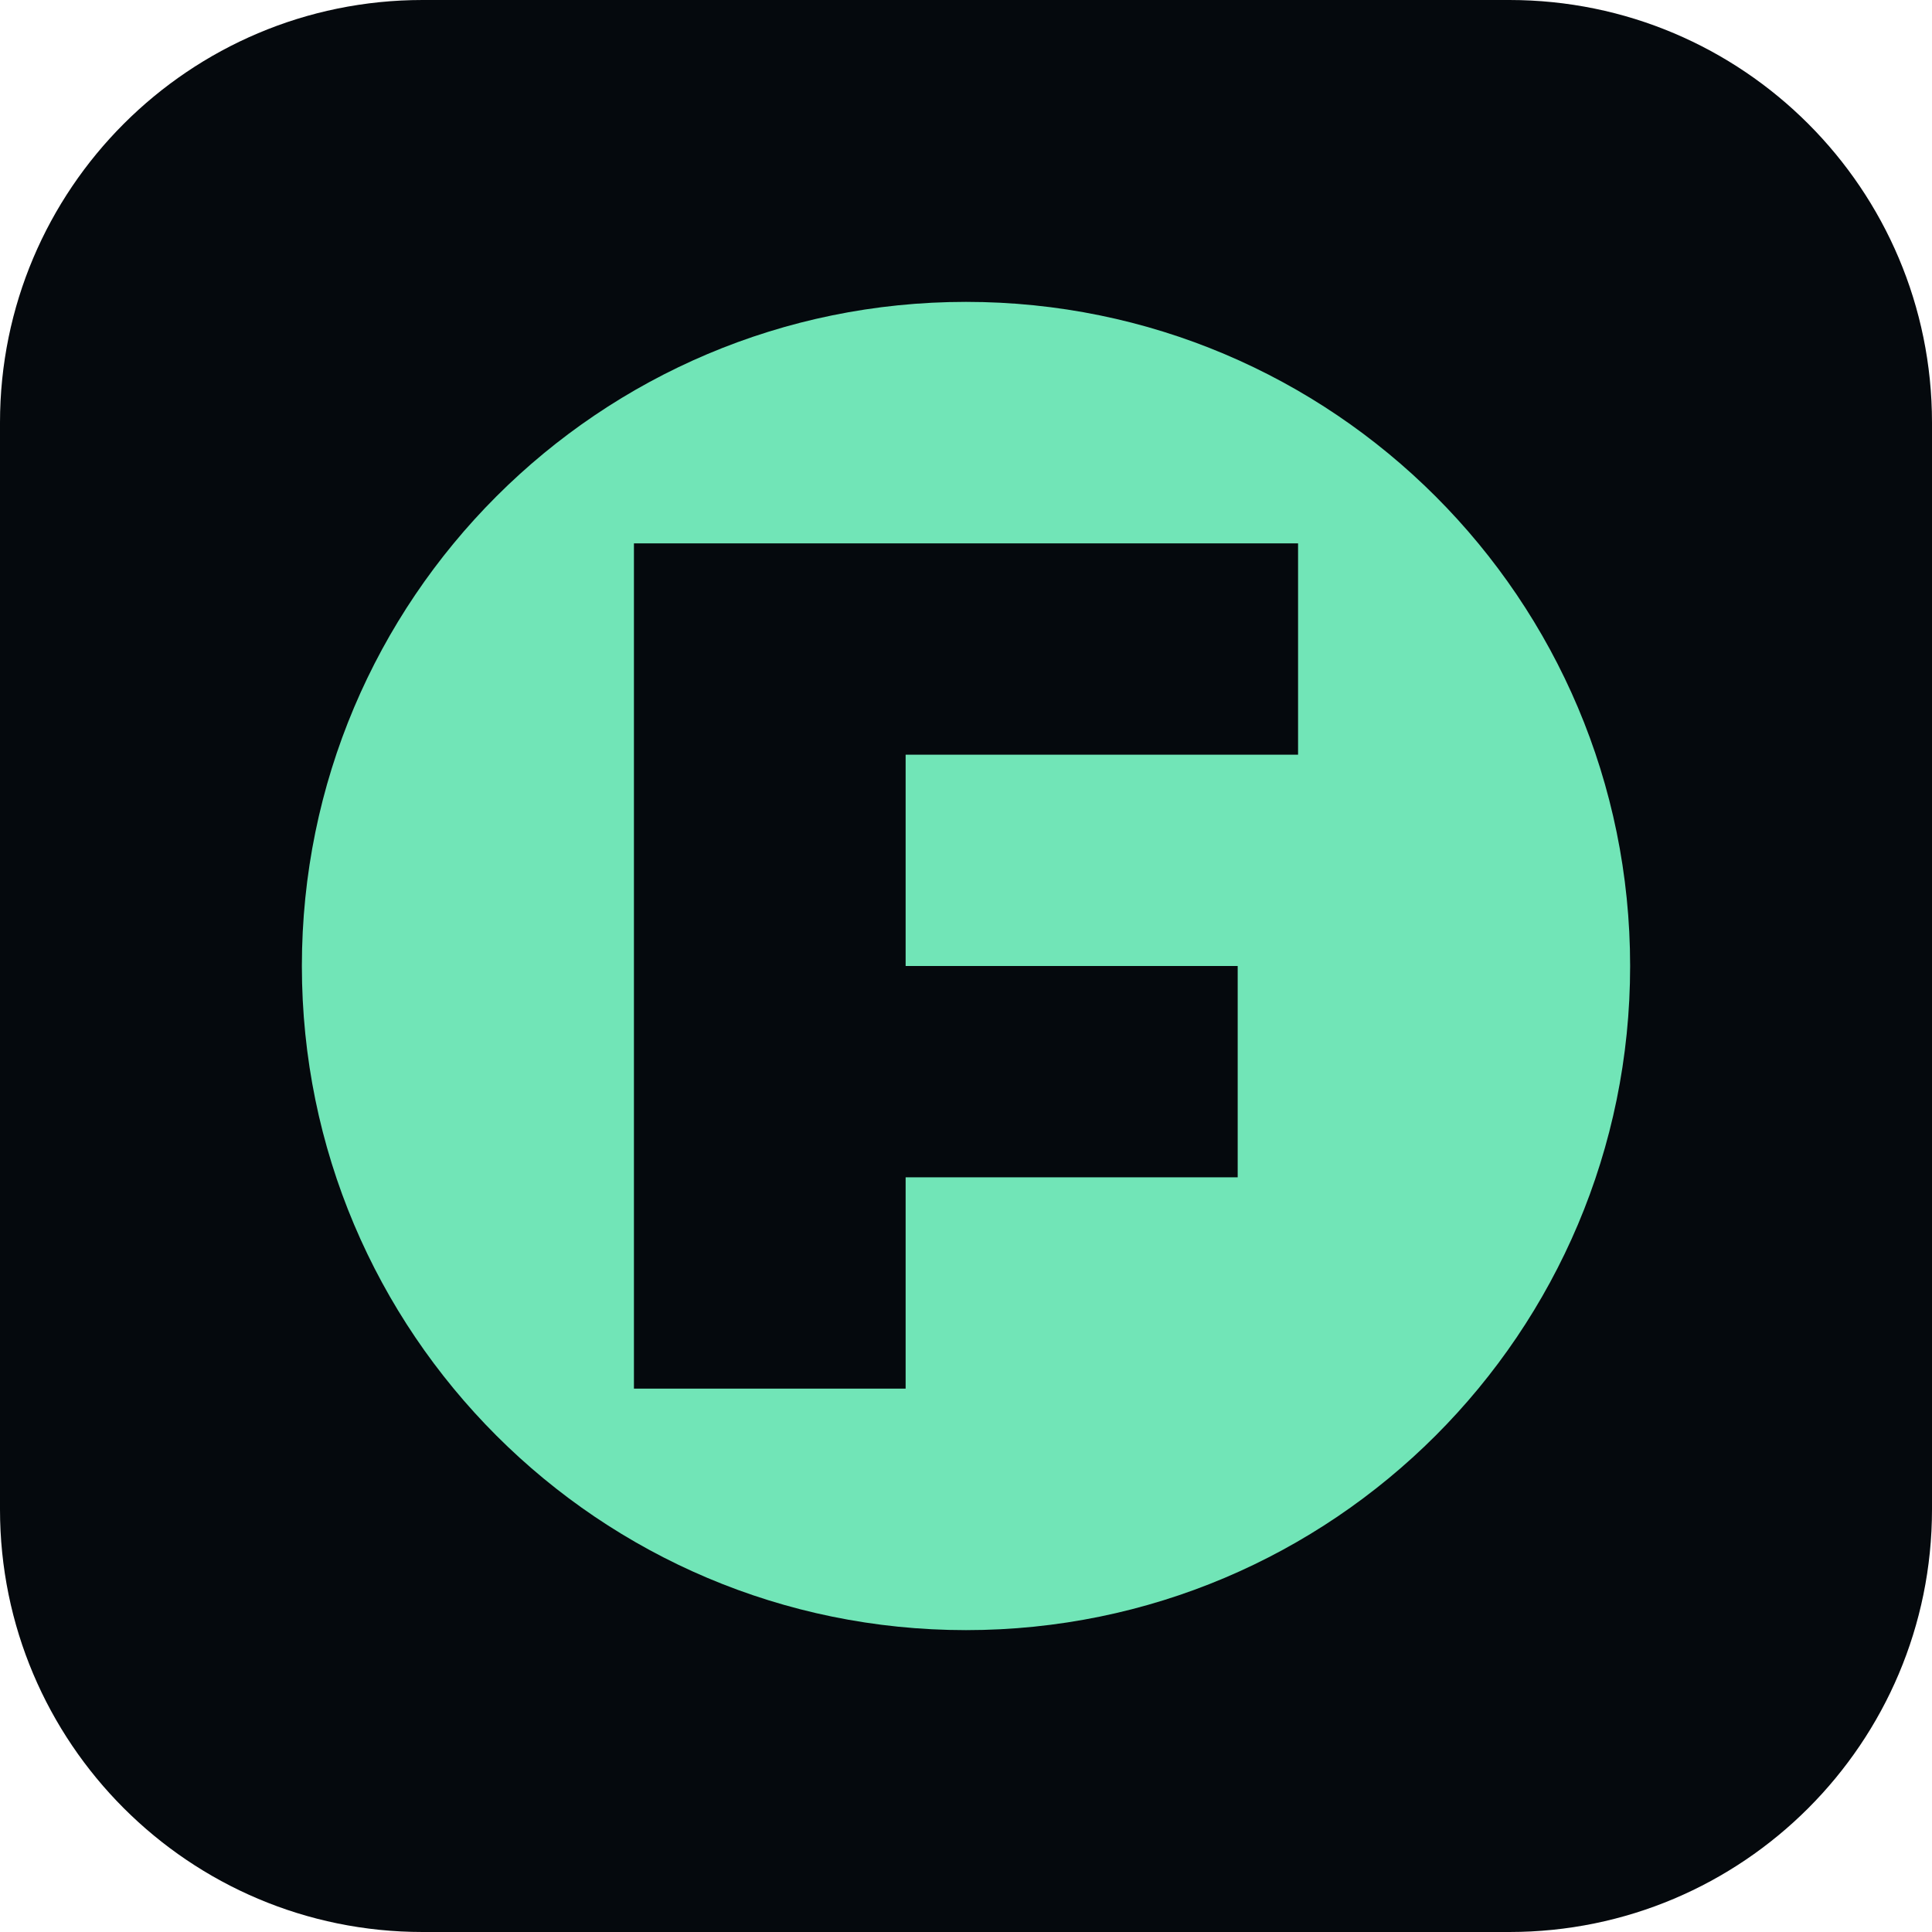
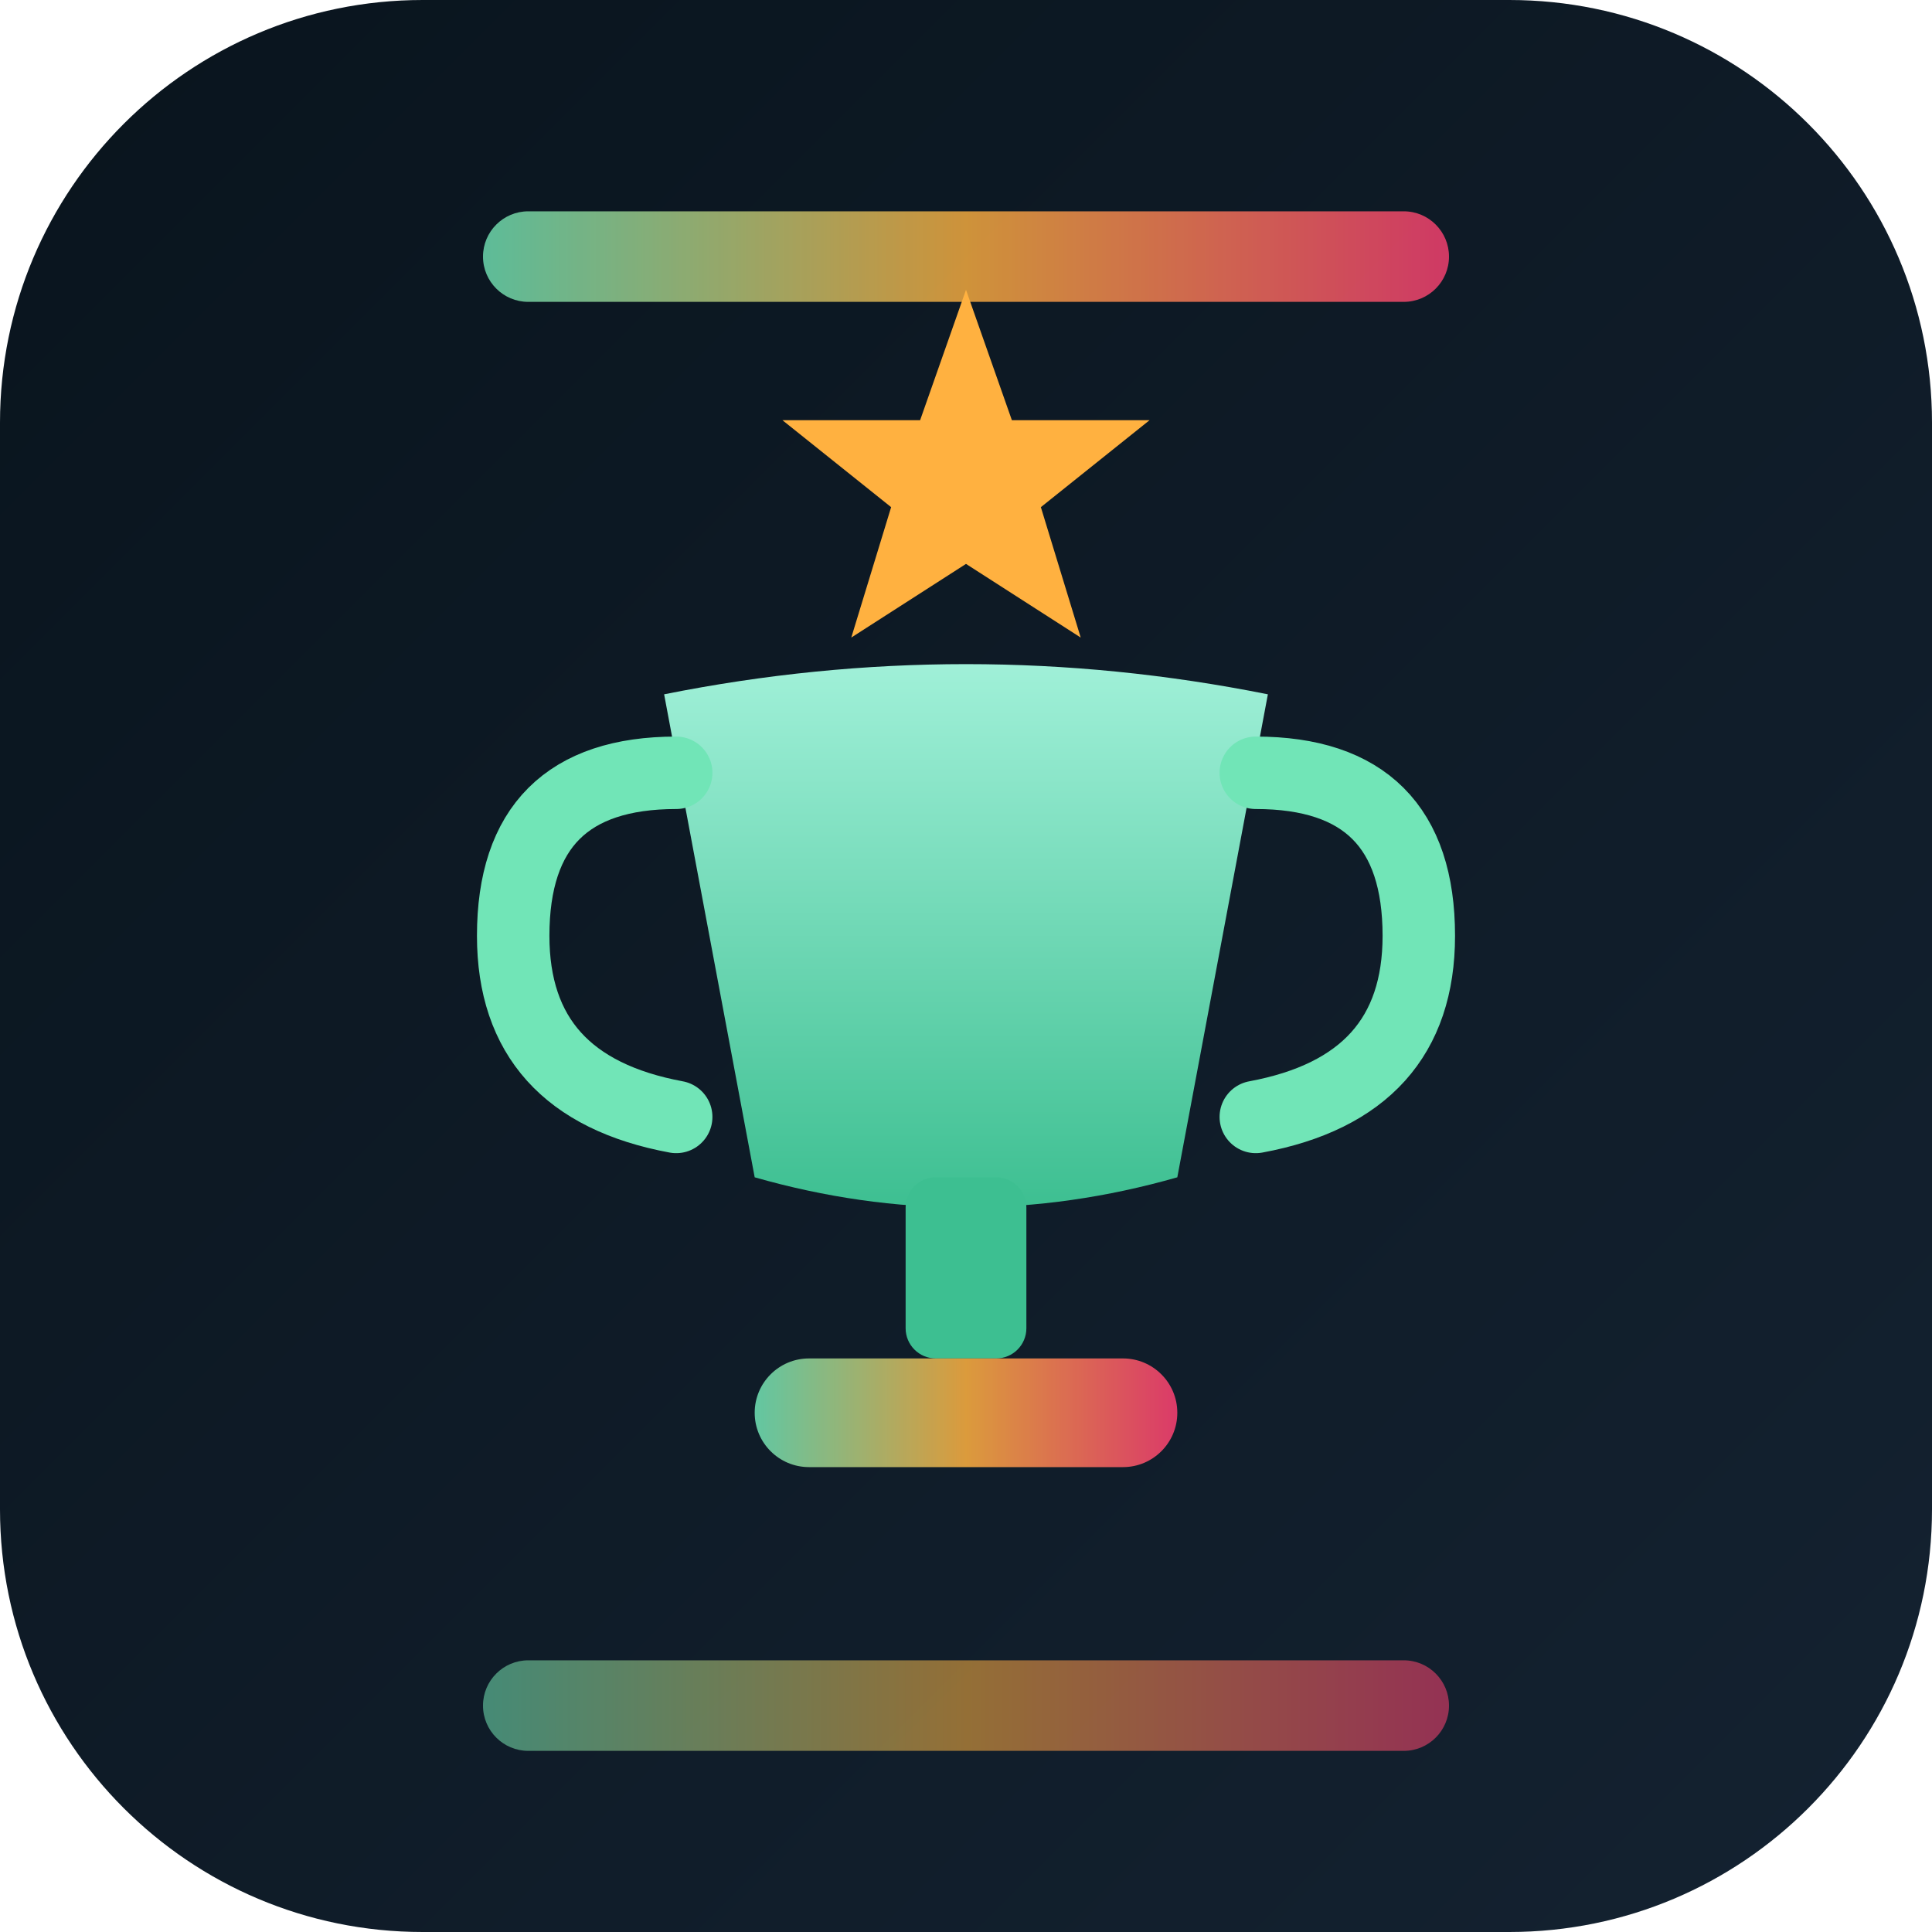
- <svg xmlns="http://www.w3.org/2000/svg" viewBox="0 0 64 64">
-   <rect width="64" height="64" rx="14" fill="#05090d" />
-   <circle cx="32" cy="32" r="22" fill="#71e5b7" />
-   <path fill="#05090d" d="M21 18h22v7H30v7h11v7H30v7H21z" />
+ <svg xmlns="http://www.w3.org/2000/svg" viewBox="0 0 32 32" width="32" height="32">
+   <defs>
+     <linearGradient id="bg" x1="0%" y1="0%" x2="100%" y2="100%">
+       <stop offset="0%" stop-color="#09141d" />
+       <stop offset="100%" stop-color="#142231" />
+     </linearGradient>
+     <linearGradient id="t" x1="0%" y1="0%" x2="0%" y2="100%">
+       <stop offset="0%" stop-color="#a0f0d8" />
+       <stop offset="100%" stop-color="#3dbf91" />
+     </linearGradient>
+     <linearGradient id="acc" x1="0%" y1="0%" x2="100%" y2="0%">
+       <stop offset="0%" stop-color="#71e5b7" />
+       <stop offset="50%" stop-color="#ffb140" />
+       <stop offset="100%" stop-color="#ff4074" />
+     </linearGradient>
+   </defs>
+   <rect width="32" height="32" rx="7" fill="url(#bg)" />
+   <rect x="8" y="3.5" width="16" height="1.5" rx="0.75" fill="url(#acc)" opacity="0.8" />
+   <path transform="translate(16, 8)" d="M0-3.2 .76-1.04 3.04-1.04 1.24.4 1.9 2.56 0 1.34-1.9 2.56-1.24.4-3.04-1.04-.76-1.04Z" fill="#ffb140" />
+   <path d="M 11 11.5 Q 16 10.5 21 11.5 L 19.5 19.5 Q 16 20.5 12.5 19.5 Z" fill="url(#t)" />
+   <path d="M 11.2 12.8 Q 8.5 12.8 8.5 15.5 Q 8.5 18 11.2 18.5" fill="none" stroke="#71e5b7" stroke-width="1.2" stroke-linecap="round" />
+   <path d="M 20.8 12.8 Q 23.5 12.8 23.5 15.5 Q 23.5 18 20.8 18.5" fill="none" stroke="#71e5b7" stroke-width="1.2" stroke-linecap="round" />
+   <rect x="15" y="19.5" width="2" height="3" rx="0.5" fill="#3dbf91" />
+   <rect x="12.5" y="22.5" width="7" height="1.8" rx="0.9" fill="url(#acc)" opacity="0.85" />
+   <rect x="8" y="27.5" width="16" height="1.5" rx="0.75" fill="url(#acc)" opacity="0.55" />
</svg>
